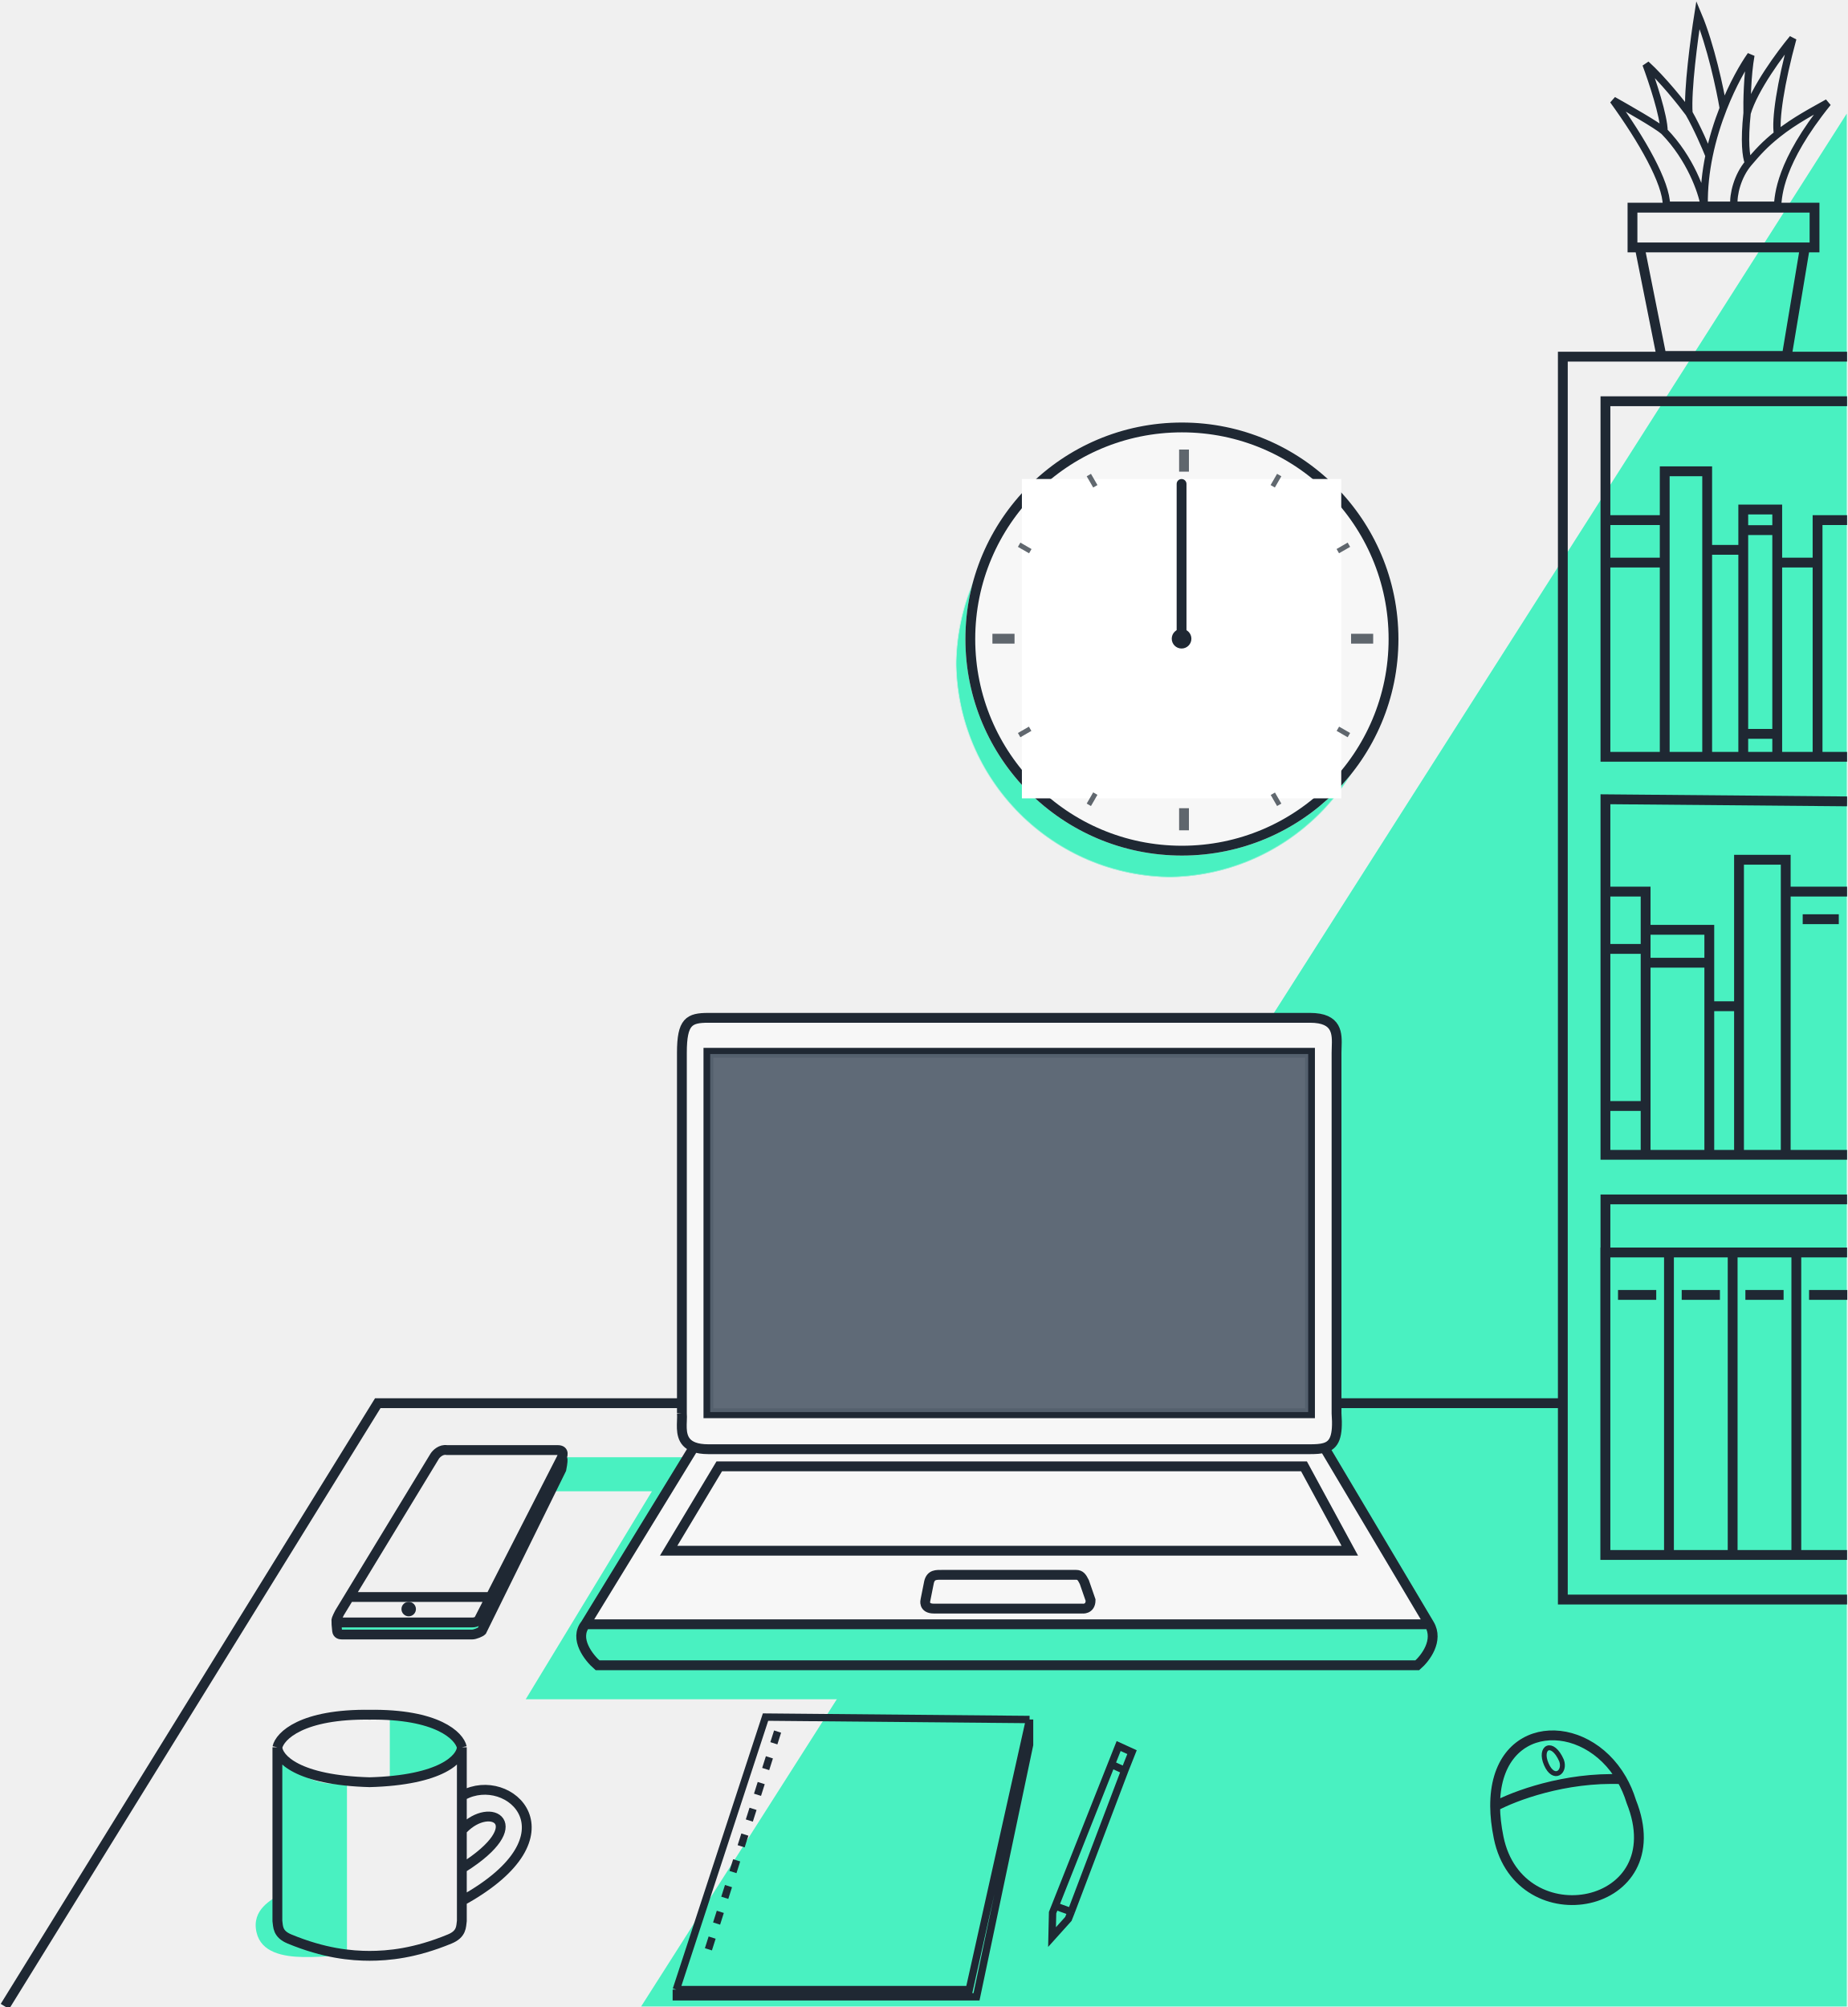
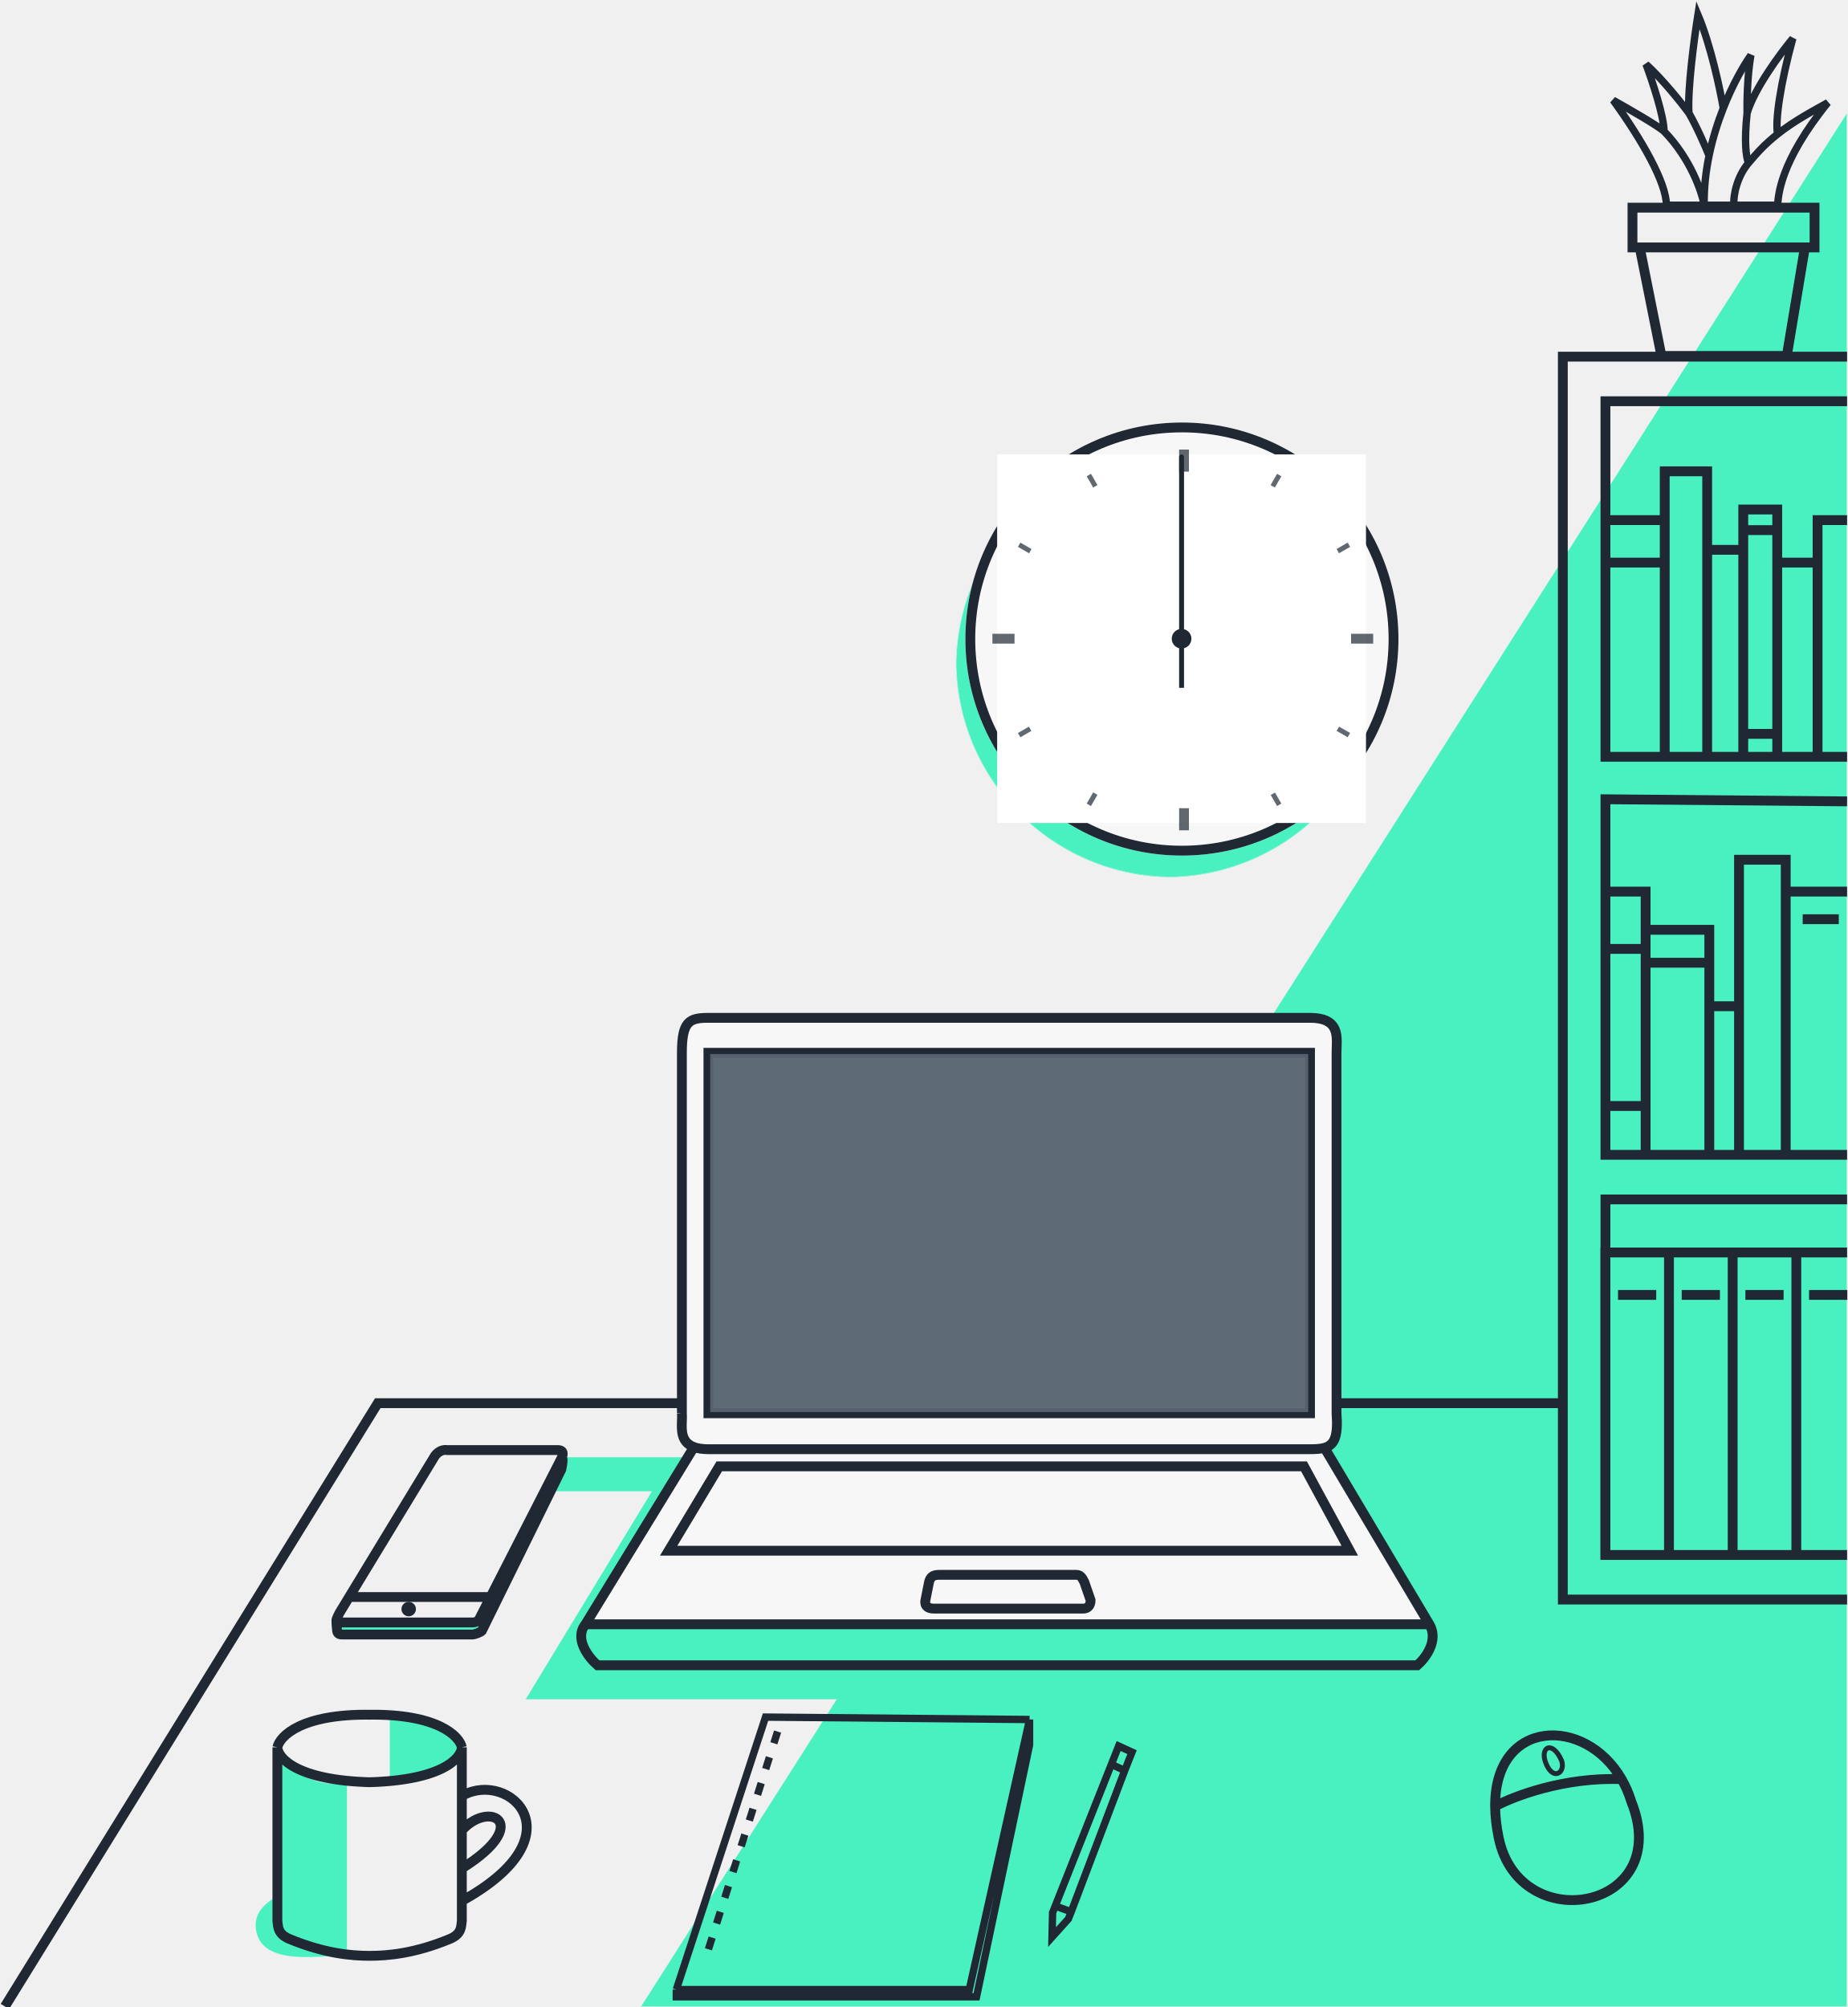
<svg xmlns="http://www.w3.org/2000/svg" width="752" height="817" viewBox="0 0 752 817" fill="none">
  <g id="hero__objects">
    <path id="objects__shadow-main" d="M751.785 816.777H261L751.785 46.244V816.777Z" fill="#49F1C1" />
    <path id="objects__desk" d="M2 816.777L153.786 571.204H277.474M544.971 571.204H636.089" stroke="#1F2833" stroke-width="4" />
    <path id="objects__bookshelf" d="M751.919 651.137H636.206V145.187H751.919M751.919 308.076H653.552V163.334H751.919M751.919 326.223L653.552 325.359V470.101H751.919M751.919 488.248H653.552V632.99H751.919M679.413 509.851H653.489V632.99H679.413V509.851ZM679.413 509.851H705.337M705.337 509.851V632.99H731.261V509.851M705.337 509.851H731.261M731.261 509.851H751.919M658.673 527.134H674.228M684.597 527.134H700.152M710.521 527.134H726.076M736.445 527.134H752M654.353 362.949H669.907V378.503M669.907 378.503H695.831V391.897M669.907 378.503V386.28M695.831 409.612V468.373M695.831 409.612H707.929M695.831 409.612V391.897M707.929 409.612V468.373M707.929 409.612V349.987H726.94V362.949M726.94 362.949V468.373M726.94 362.949H751.919M669.907 386.28H654.353M669.907 386.28V391.897M669.907 450.226V468.373M669.907 450.226H654.353M669.907 450.226V391.897M669.907 391.897H695.831M733.853 374.182H748.543M655.217 211.725H677.684M677.684 211.725V229.008M677.684 211.725V191.85H694.967V223.823M694.967 223.823V306.78M694.967 223.823H709.657M709.657 223.823V298.736M709.657 223.823V215.794M723.483 229.008H739.902M723.483 229.008V215.794M723.483 229.008V298.736M739.902 229.008V306.78M739.902 229.008V211.725H751.919M677.684 306.78V229.008M677.684 229.008H655.217M723.483 215.794V207.405H709.657V215.794M723.483 215.794H709.657M723.483 298.736V306.78M723.483 298.736H709.657M709.657 306.78V298.736" stroke="#1F2833" stroke-width="4" />
    <g id="objects__clock">
      <g id="objects__circle" filter="url(#filter0_d)">
        <circle cx="481.141" cy="260.141" r="88.141" fill="#F7F7F7" />
        <circle cx="481.141" cy="260.141" r="86.141" stroke="#1F2833" stroke-width="4" />
      </g>
-       <g id="hour">
+       <g id="hour" clip-path="url(#clip0)">
        <rect width="80" height="80" transform="translate(441 220)" fill="white" />
-         <path id="line" d="M479 222.5C479 221.119 480.119 220 481.5 220V220C482.881 220 484 221.119 484 222.5V260H479V222.5Z" fill="#1F2833" />
+         <path id="line" d="M479 222.5C479 221.119 480.119 220 481.5 220C482.881 220 484 221.119 484 222.5V260H479V222.5Z" fill="#1F2833" />
      </g>
-       <g id="minute" clip-path="url(#clip0)">
-         <rect width="130" height="130" transform="translate(416 195)" fill="white" />
-         <path id="line_2" d="M479 197C479 195.895 479.895 195 481 195V195C482.105 195 483 195.895 483 197V260H479V197Z" fill="#1F2833" />
+       <g id="minute" clip-path="url(#clip1)">
+         <rect width="150" height="150" transform="translate(406 185)" fill="white" />
+         <path id="line_2" d="M479 187C479 185.895 479.895 185 481 185V185C482.105 185 483 185.895 483 187V260H479V187Z" fill="#1F2833" />
+       </g>
+       <g id="sec">
+         <rect width="150" height="150" transform="translate(406 185)" fill="white" />
+         <path id="line_3" d="M480 186C480 185.448 480.448 185 481 185V185C481.552 185 482 185.448 482 186V280H480V186Z" fill="#1F2833" />
      </g>
      <circle id="middle-circle" cx="481" cy="260" r="4" fill="#1F2833" />
      <g id="dash">
        <rect id="5" x="517.289" y="323.622" width="2" height="5.19" transform="rotate(-30 517.289 323.622)" fill="#1F2833" fill-opacity="0.7" />
        <rect id="11" x="442.384" y="193.883" width="2" height="5.282" transform="rotate(-30 442.384 193.883)" fill="#1F2833" fill-opacity="0.7" />
        <rect id="4" x="544.13" y="297.525" width="2" height="5.181" transform="rotate(-60 544.13 297.525)" fill="#1F2833" fill-opacity="0.7" />
        <rect id="10" x="414.383" y="222.616" width="2" height="5.24" transform="rotate(-60 414.383 222.616)" fill="#1F2833" fill-opacity="0.7" />
        <rect id="7" x="445.016" y="322.558" width="2" height="5.264" transform="rotate(30 445.016 322.558)" fill="#1F2833" fill-opacity="0.7" />
        <rect id="1" x="519.884" y="192.883" width="2" height="5.282" transform="rotate(30 519.884 192.883)" fill="#1F2833" fill-opacity="0.7" />
        <rect id="8" x="418.856" y="295.801" width="2" height="5.167" transform="rotate(60 418.856 295.801)" fill="#1F2833" fill-opacity="0.7" />
        <rect id="2" x="548.617" y="220.884" width="2" height="5.215" transform="rotate(60 548.617 220.884)" fill="#1F2833" fill-opacity="0.7" />
        <rect id="12" x="480" y="183" width="4" height="9" fill="#1F2833" fill-opacity="0.7" />
        <rect id="6" x="480" y="329" width="4" height="9" fill="#1F2833" fill-opacity="0.7" />
        <rect id="3" x="550" y="262" width="4" height="9" transform="rotate(-90 550 262)" fill="#1F2833" fill-opacity="0.7" />
        <rect id="9" x="404" y="262" width="4" height="9" transform="rotate(-90 404 262)" fill="#1F2833" fill-opacity="0.7" />
      </g>
    </g>
    <g id="objects__mouse">
      <path id="mouse__main" d="M608.645 735.306C608.671 739.157 609.126 743.407 610.083 748.067C618.549 789.293 681.737 777.514 664.069 733.344C663.048 730.023 661.716 726.995 660.143 724.267M608.645 735.306C608.405 699.534 645.188 698.33 660.143 724.267M608.645 735.306C616.159 731.219 636.978 723.288 660.143 724.267" stroke="#1F2833" stroke-width="4" />
      <path id="mouse__wheel" d="M629.478 718.183C626.468 711.245 631.91 708.101 635.669 716.642C637.42 721.407 632.488 725.122 629.478 718.183Z" stroke="#1F2833" stroke-width="2" />
    </g>
    <g id="objects__mug">
      <g id="mug__shadow">
        <path d="M158.683 724.155L158.683 699.883C164.45 698.498 182.118 699.883 187.003 710.683C190.958 719.427 161.676 725.854 158.683 724.155Z" fill="#49F1C1" />
        <path d="M141.241 797.147V726.288C132.069 726.288 127.178 726.288 113.725 716.783V771.223C110.885 773.297 102.232 777.168 104.44 786.657C108.216 802.886 139.391 793.614 141.241 797.147Z" fill="#49F1C1" />
      </g>
      <path id="mug__main" d="M188.499 730.841C207.149 720.583 236.105 747.037 188.499 773.539M188.499 744.583C199.787 732.852 216.474 742.62 188.499 760.288M112.918 711.27V781.943C113.245 784.234 112.918 787.274 117.826 789.305C132.059 795.194 142.856 796.176 150.708 796.176M112.918 711.27C113.9 706.69 122.832 697.626 150.708 698.019M112.918 711.27C113.082 715.687 120.869 724.718 150.708 725.503M188.008 711.27V781.943C187.681 784.234 188.008 787.274 183.1 789.305C168.867 795.194 158.07 796.176 150.218 796.176M188.008 711.27C187.026 706.69 178.094 697.626 150.218 698.019M188.008 711.27C187.844 715.687 180.057 724.718 150.218 725.503" stroke="#1F2833" stroke-width="4" />
    </g>
    <g id="objects__laptop">
      <path id="laptop__shadow" d="M230.706 593.208H281.175L238.323 661.198H581.872V691.719H369.107H214.02L265.398 607.062H223.835L230.706 593.208Z" fill="#49F1C1" />
      <g id="laptop__main">
        <path fill-rule="evenodd" clip-rule="evenodd" d="M544.084 575.311V428.566C544.084 427.889 544.11 427.179 544.137 426.453C544.341 420.868 544.58 414.333 533.287 414.333H288.385C280.533 414.333 277.588 415.805 277.588 428.566V575.311C277.677 576.204 277.636 577.257 277.593 578.382C277.44 582.319 277.254 587.135 282.496 589.07L238.325 661.198H581.874L539.176 589.375C543.214 588.222 544.789 584.832 544.084 575.311Z" fill="#F7F7F7" />
        <path d="M277.588 575.311C277.588 532.285 277.588 428.566 277.588 428.566M277.588 575.311V428.566M277.588 575.311C277.677 576.204 277.636 577.257 277.593 578.382C277.44 582.319 277.254 587.135 282.496 589.07M277.588 428.566C277.588 415.805 280.533 414.333 288.385 414.333H533.287C544.58 414.333 544.341 420.868 544.137 426.453C544.11 427.179 544.084 427.889 544.084 428.566V575.311C544.789 584.832 543.214 588.222 539.176 589.375M238.325 661.198L282.496 589.07M238.325 661.198H581.874M238.325 661.198C233.613 667.087 239.634 674.776 243.233 677.885H576.967C580.238 675.074 585.801 667.802 581.874 661.198M282.496 589.07C283.981 589.619 285.903 589.936 288.385 589.936C300.164 589.936 456.561 589.936 533.287 589.936C535.635 589.936 537.594 589.827 539.176 589.375M581.874 661.198L539.176 589.375M292.802 596.905H530.833L549.483 631.26H272.189L292.802 596.905ZM383.597 641.076C381.143 641.076 378.984 640.879 378.199 644.02L376.726 651.382C376.726 651.382 375.745 654.818 380.162 654.818C384.088 654.818 422.042 654.818 440.528 654.818C440.528 654.818 443.964 655.308 443.964 651.382L441.412 644.02C440.43 642.057 439.792 641.076 438.074 641.076C434.148 641.076 400.12 641.076 383.597 641.076ZM288.385 428.566H533.287V575.311H288.385V428.566Z" stroke="#1F2833" stroke-width="4" />
      </g>
      <path id="laptop__monitor" d="M532.539 429.057H289.109V574.82H532.539V429.057Z" fill="#586371" fill-opacity="0.95" />
    </g>
    <g id="objects__cp">
      <g id="cp__main">
        <path d="M195.149 658.994C194.985 659.485 194.167 660.466 192.204 660.466H140.181C138.107 660.466 137.128 660.466 136.955 659.888C136.927 660.512 136.981 661.694 137.236 663.902C137.379 665.135 138.382 665.374 139.199 665.374H192.204C193.383 665.374 195.64 664.392 196.13 663.902L228.522 598.136C229.685 592.247 228.522 593.719 228.522 593.719L199.693 650.106L195.149 658.994Z" fill="#49F1C1" />
        <path d="M228.522 593.719C229.013 592.738 229.994 590.284 227.05 590.284H181.898C179.542 589.891 177.644 591.756 176.99 592.738L142.127 650.106M228.522 593.719C228.522 593.719 229.685 592.247 228.522 598.136L196.13 663.902C195.64 664.392 193.383 665.374 192.204 665.374M228.522 593.719L199.693 650.106M192.204 660.466C194.167 660.466 194.985 659.485 195.149 658.994L199.693 650.106M192.204 660.466C190.241 660.466 156.704 660.466 140.181 660.466M192.204 660.466H140.181M140.181 660.466C138.107 660.466 137.128 660.466 136.955 659.888M192.204 665.374C191.025 665.374 156.049 665.374 139.199 665.374M192.204 665.374H139.199M139.199 665.374C138.382 665.374 137.379 665.135 137.236 663.902C136.981 661.694 136.927 660.512 136.955 659.888M137.075 658.994C137.274 658.424 137.67 657.635 138.218 656.54L142.127 650.106M137.075 658.994C137.445 659.774 137.014 658.555 136.955 659.888M137.075 658.994C136.936 659.388 136.892 659.677 136.955 659.888M142.127 650.106H199.693" stroke="#1F2833" stroke-width="4" />
      </g>
      <circle id="cp__button" cx="166.373" cy="655.014" r="2.945" fill="#1F2833" />
    </g>
    <g id="objects__plant">
      <path id="plant__pot" d="M734.742 100.722L727.38 144.892H676.338L667.504 100.722M734.742 100.722H667.504M734.742 100.722H738.668V84.526H664.56V100.722H667.504" stroke="#1F2833" stroke-width="4" />
      <path id="plant__leaf" d="M705.863 83.544H723.619C723.995 79.851 724.225 66.331 744.067 41.789C738.33 45.042 730.658 48.97 723.619 54.588M705.863 83.544C705.486 79.204 707.312 71.634 711.778 66.367M705.863 83.544H693.744M723.619 54.588C722.586 48.84 724.859 33.836 729.819 15.658C724.84 21.622 714.149 36.052 711.218 46.05M723.619 54.588C718.395 58.756 715.553 61.914 711.778 66.367M711.218 46.05C709.985 57.639 710.75 63.621 711.778 66.367M711.218 46.05C711.118 41.6 711.287 30.655 712.759 22.475C709.736 26.729 705.336 34.394 701.529 44.062M693.744 83.544H678.379C678.379 74.455 668.486 57.042 656.707 40.808C662.344 43.989 674.485 50.879 677.398 53.435M693.744 83.544C693.628 76.625 694.403 69.821 695.73 63.377M693.744 83.544C692.805 78.147 688.22 64.57 677.398 53.435M701.529 44.062C700.249 36.487 696.394 18.271 691.208 6C689.705 15.468 686.867 36.734 687.544 46.05M701.529 44.062C699.239 49.877 697.163 56.418 695.73 63.377M687.544 46.05C690.926 51.958 694.41 60.063 695.73 63.377M687.544 46.05C684.538 41.979 676.834 32.303 670.07 26.167C672.513 32.7 677.398 47.3 677.398 53.435" stroke="#1F2833" stroke-width="3" />
    </g>
    <g id="objects__notebook">
      <path id="notebook__main" d="M419.118 699.97L311.636 698.988L275.318 809.906M419.118 699.97L394.579 809.906H275.318M419.118 699.97V710.276L397.524 812.85H275.318V809.906" stroke="#1F2833" stroke-width="3" />
      <path id="notebook__string" d="M316.544 704.878L286.606 799.108" stroke="#1F2833" stroke-width="3" stroke-dasharray="5 6" />
    </g>
    <path id="objects__ballpen" d="M452.422 718.237L455.384 710.767L460.831 713.252L457.869 720.722M452.422 718.237L457.869 720.722M452.422 718.237L429.568 775.883M457.869 720.722L436.074 778.228M429.568 775.883L428.492 778.596L428.27 788.535L434.919 781.144L436.074 778.228M429.568 775.883L436.074 778.228" stroke="#1F2833" stroke-width="3" />
  </g>
  <defs>
    <filter id="filter0_d" x="389" y="172" width="180.283" height="185.283" filterUnits="userSpaceOnUse" color-interpolation-filters="sRGB">
      <feFlood flood-opacity="0" result="BackgroundImageFix" />
      <feColorMatrix in="SourceAlpha" type="matrix" values="0 0 0 0 0 0 0 0 0 0 0 0 0 0 0 0 0 0 127 0" result="hardAlpha" />
      <feMorphology radius="1" operator="erode" in="SourceAlpha" result="effect1_dropShadow" />
      <feOffset dx="-5" dy="10" />
      <feColorMatrix type="matrix" values="0 0 0 0 0.286 0 0 0 0 0.945 0 0 0 0 0.757 0 0 0 1 0" />
      <feBlend mode="normal" in2="BackgroundImageFix" result="effect1_dropShadow" />
      <feBlend mode="normal" in="SourceGraphic" in2="effect1_dropShadow" result="shape" />
    </filter>
    <clipPath id="clip0">
-       <rect width="130" height="130" fill="white" transform="translate(416 195)" />
+       <rect width="80" height="80" fill="white" transform="translate(441 220)" />
+     </clipPath>
+     <clipPath id="clip1">
+       <rect width="150" height="150" fill="white" transform="translate(406 185)" />
    </clipPath>
  </defs>
</svg>
